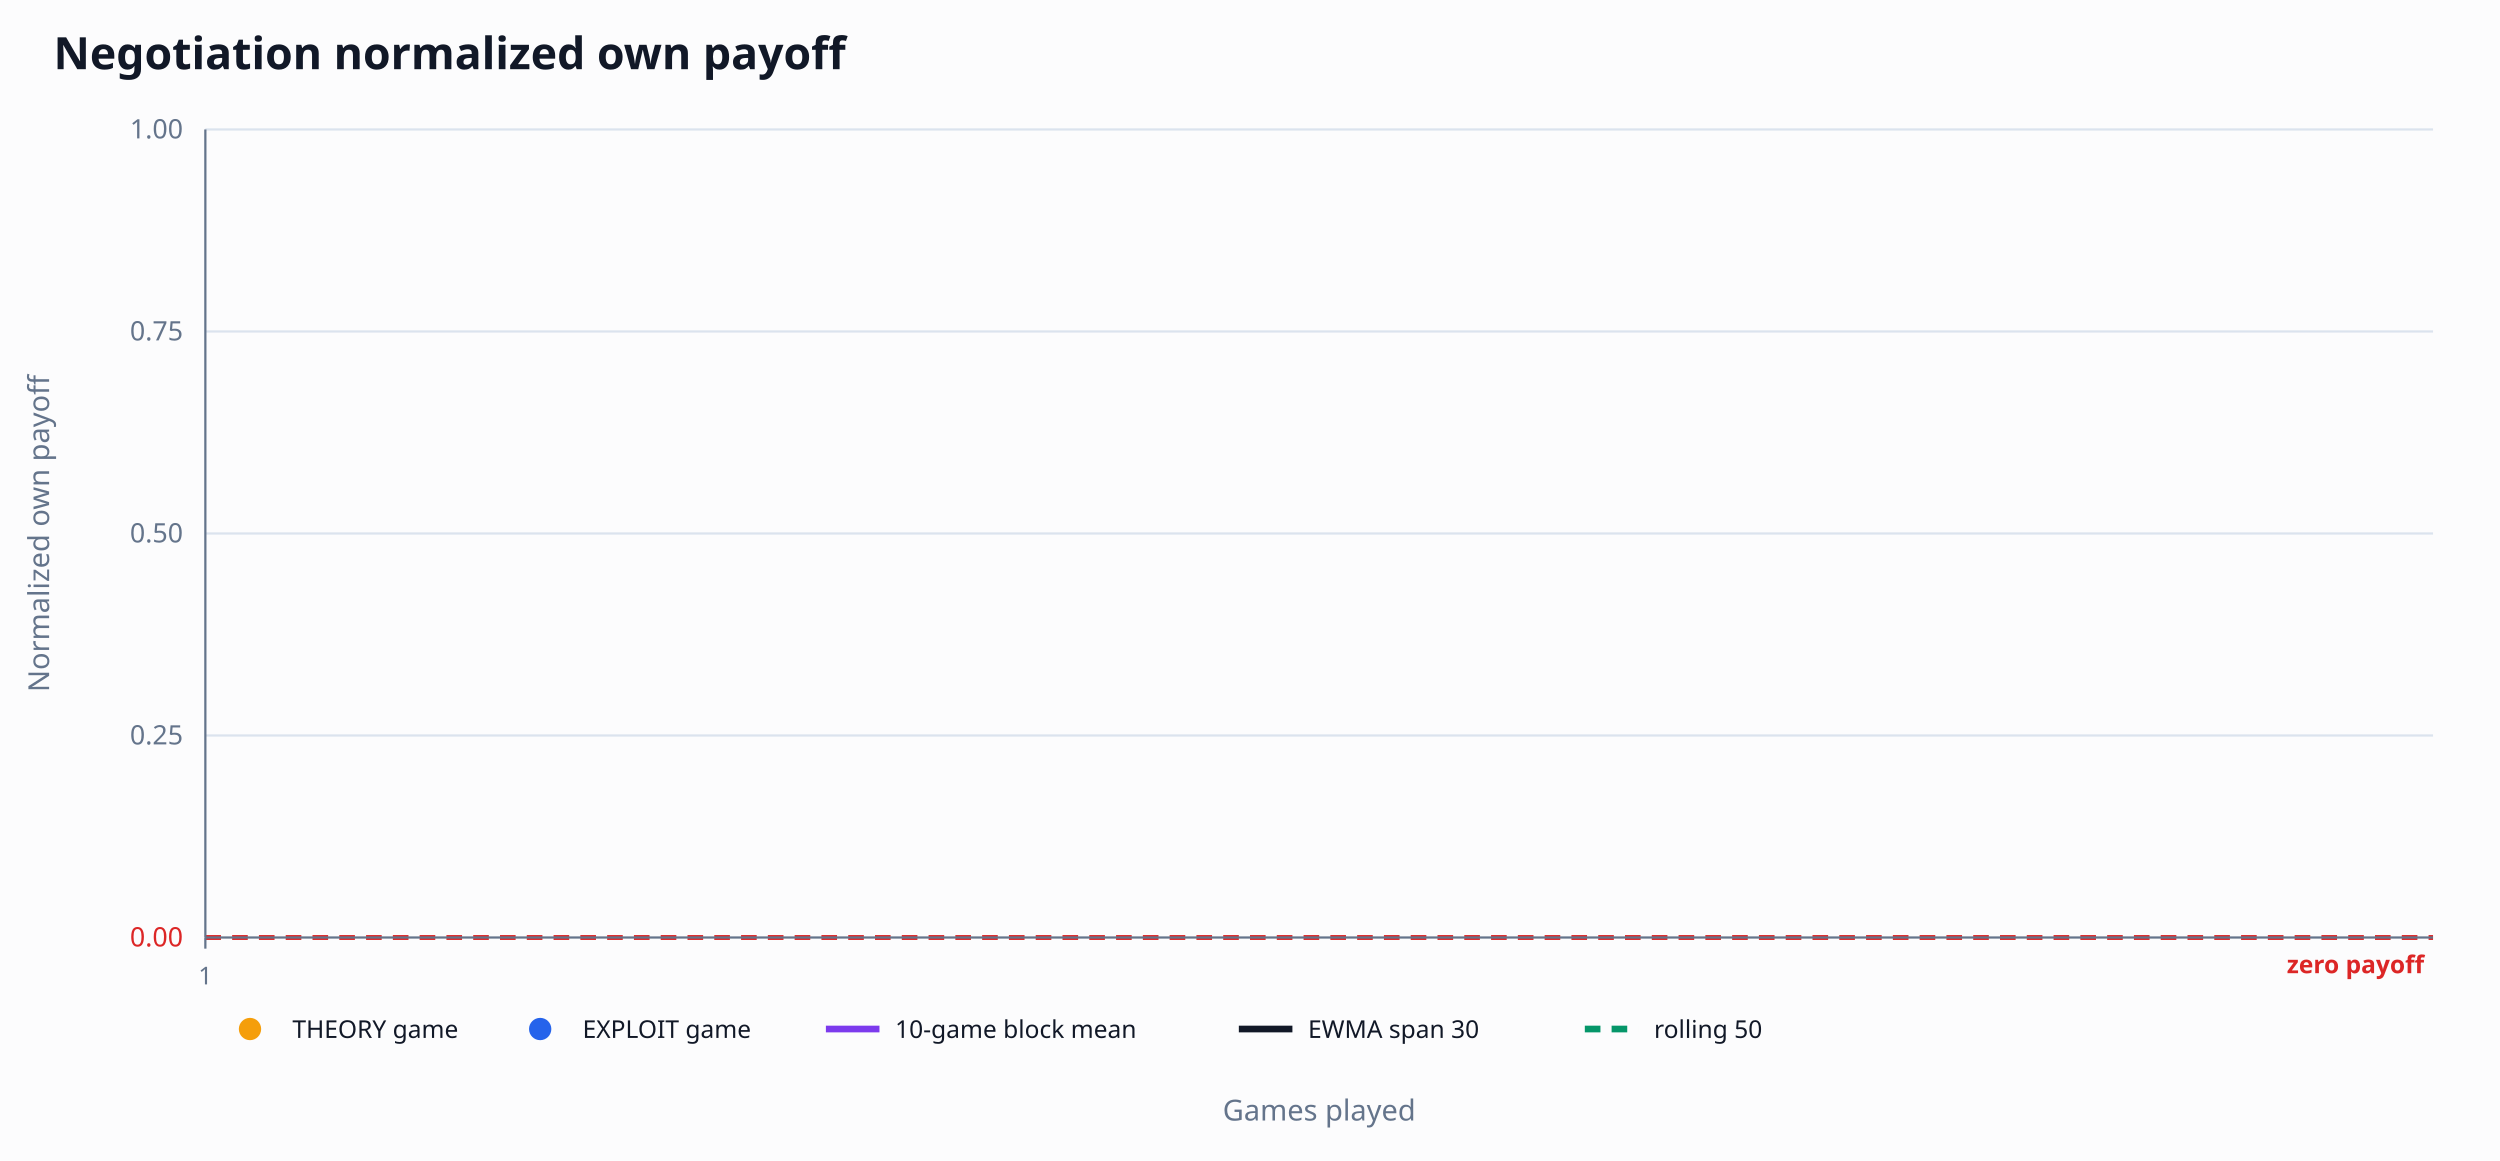
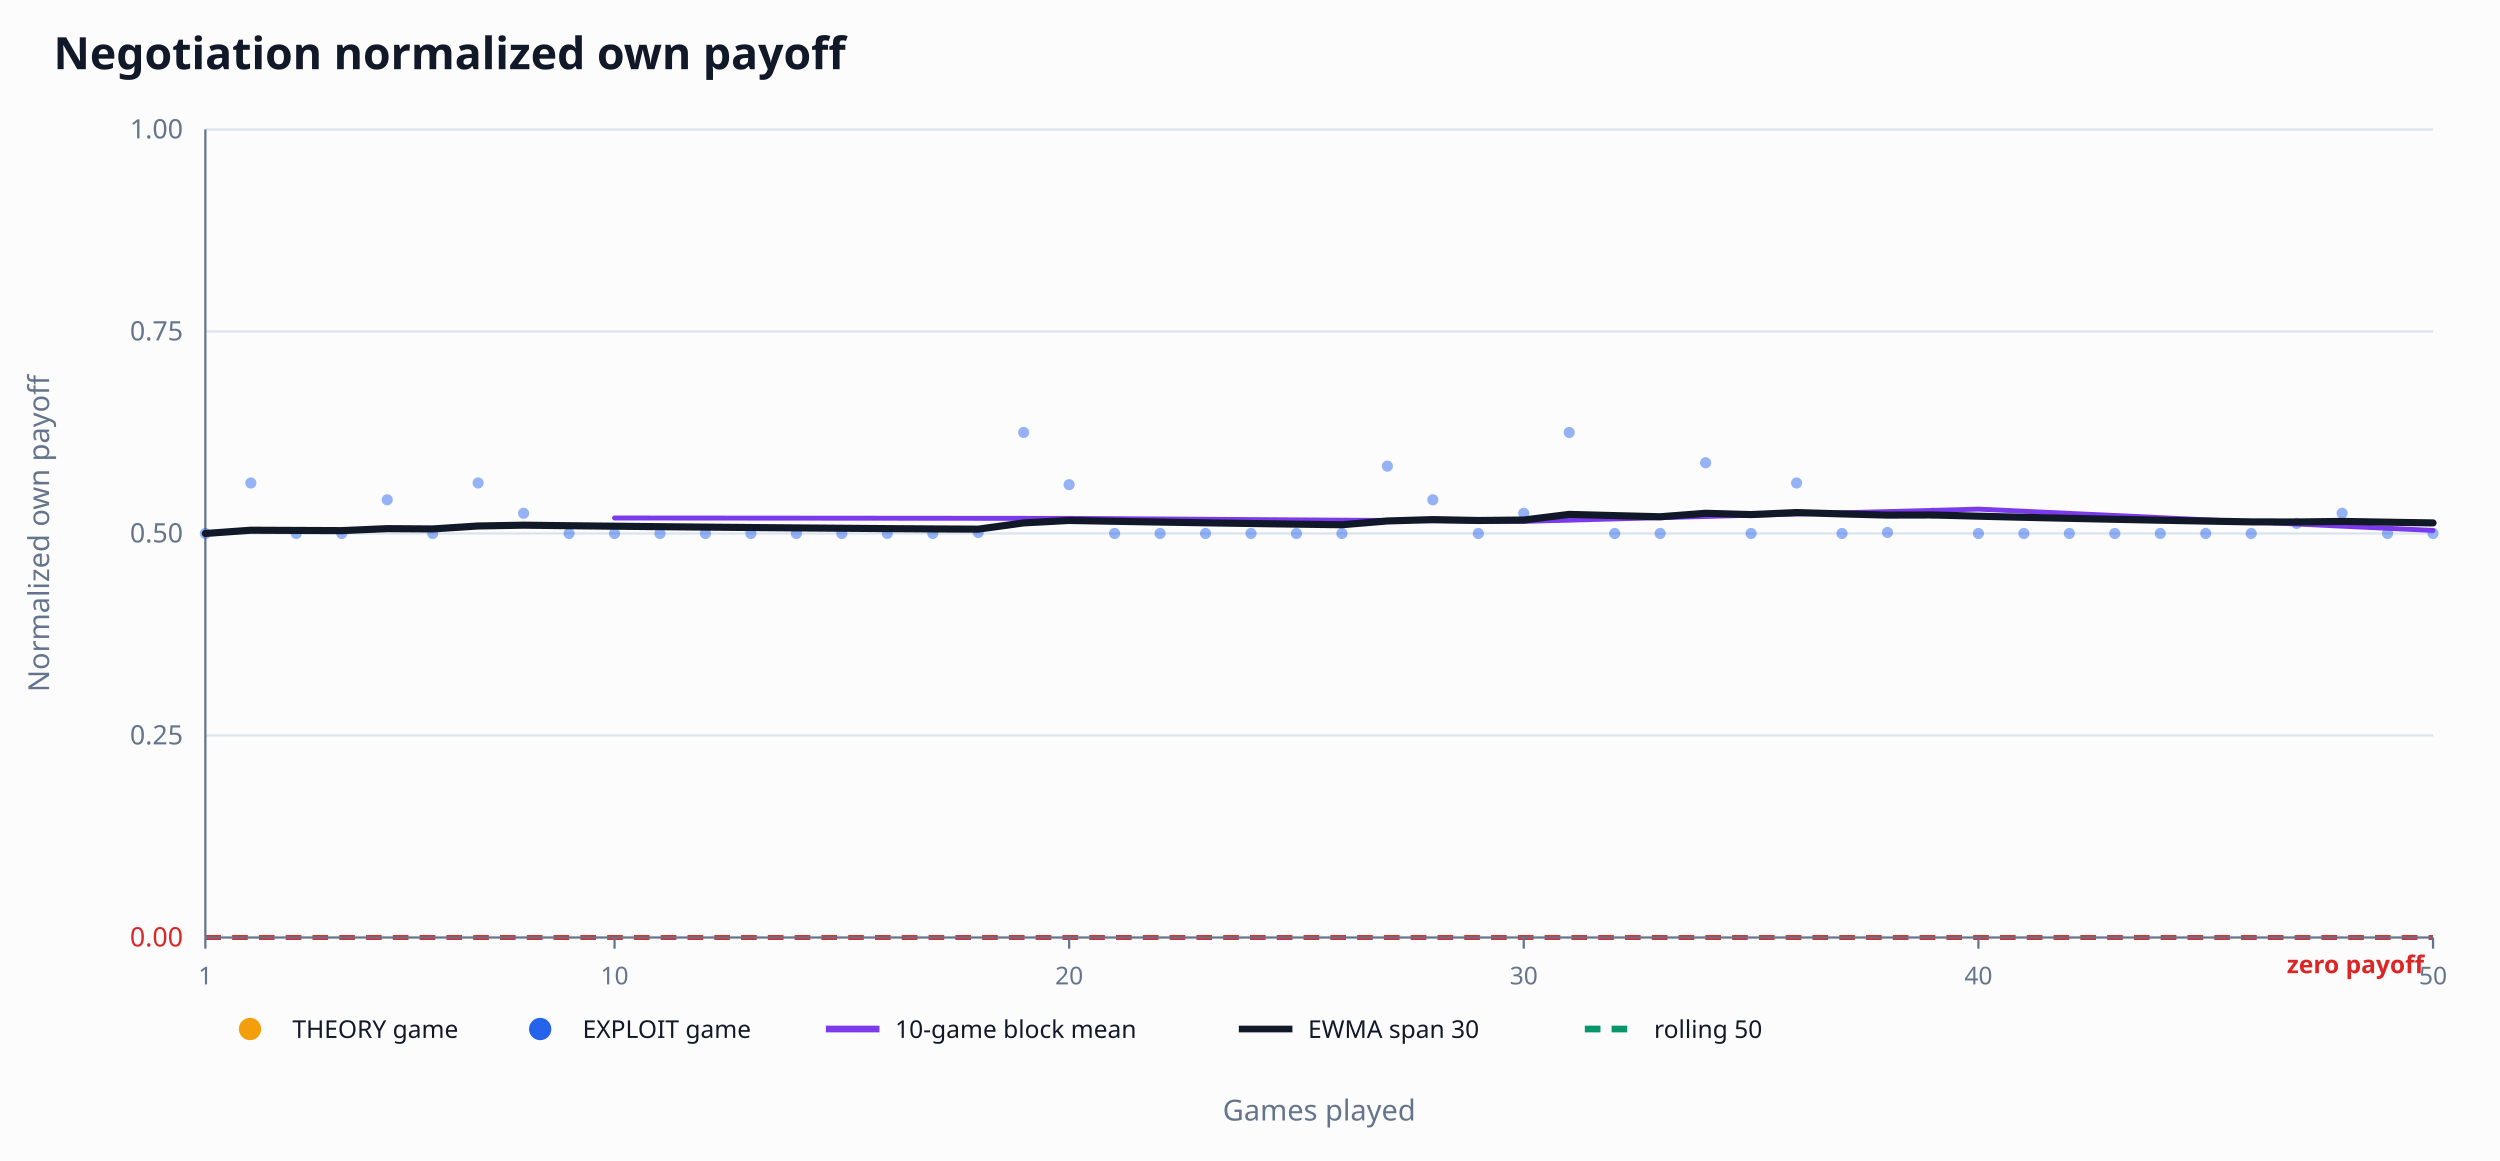
<svg xmlns="http://www.w3.org/2000/svg" width="1120" height="520" viewBox="0 0 1120 520">
  <rect width="100%" height="100%" fill="#fcfcfd" />
  <text x="24" y="31" font-family="system-ui,sans-serif" font-size="20" font-weight="700" fill="#111827">Negotiation normalized own payoff</text>
  <line x1="92" y1="420.00" x2="1090" y2="420.00" stroke="#dc2626" stroke-width="2.2" stroke-dasharray="7,5" />
  <text x="82" y="424.00" text-anchor="end" font-family="system-ui,sans-serif" font-size="12" fill="#dc2626">0.00</text>
  <line x1="92" y1="329.50" x2="1090" y2="329.50" stroke="#dbe3ee" stroke-width="1" />
  <text x="82" y="333.50" text-anchor="end" font-family="system-ui,sans-serif" font-size="12" fill="#64748b">0.25</text>
  <line x1="92" y1="239.00" x2="1090" y2="239.00" stroke="#dbe3ee" stroke-width="1" />
  <text x="82" y="243.00" text-anchor="end" font-family="system-ui,sans-serif" font-size="12" fill="#64748b">0.50</text>
  <line x1="92" y1="148.50" x2="1090" y2="148.50" stroke="#dbe3ee" stroke-width="1" />
  <text x="82" y="152.50" text-anchor="end" font-family="system-ui,sans-serif" font-size="12" fill="#64748b">0.75</text>
  <line x1="92" y1="58.00" x2="1090" y2="58.00" stroke="#dbe3ee" stroke-width="1" />
  <text x="82" y="62.00" text-anchor="end" font-family="system-ui,sans-serif" font-size="12" fill="#64748b">1.00</text>
  <line x1="92.00" y1="420" x2="92.00" y2="425" stroke="#64748b" />
  <text x="92.00" y="441" text-anchor="middle" font-family="system-ui,sans-serif" font-size="11" fill="#64748b">1</text>
+   <line x1="275.31" y1="420" x2="275.31" y2="425" stroke="#64748b" />
+   <text x="275.31" y="441" text-anchor="middle" font-family="system-ui,sans-serif" font-size="11" fill="#64748b">10</text>
+   <line x1="478.98" y1="420" x2="478.98" y2="425" stroke="#64748b" />
+   <text x="478.98" y="441" text-anchor="middle" font-family="system-ui,sans-serif" font-size="11" fill="#64748b">20</text>
+   <line x1="682.65" y1="420" x2="682.65" y2="425" stroke="#64748b" />
+   <text x="682.65" y="441" text-anchor="middle" font-family="system-ui,sans-serif" font-size="11" fill="#64748b">30</text>
+   <line x1="886.33" y1="420" x2="886.33" y2="425" stroke="#64748b" />
+   <text x="886.33" y="441" text-anchor="middle" font-family="system-ui,sans-serif" font-size="11" fill="#64748b">40</text>
+   <line x1="1090.00" y1="420" x2="1090.00" y2="425" stroke="#64748b" />
+   <text x="1090.00" y="441" text-anchor="middle" font-family="system-ui,sans-serif" font-size="11" fill="#64748b">50</text>
  <line x1="92" y1="58" x2="92" y2="420" stroke="#64748b" />
  <line x1="92" y1="420" x2="1090" y2="420" stroke="#64748b" />
  <text x="591.00" y="502" text-anchor="middle" font-family="system-ui,sans-serif" font-size="13" fill="#64748b">Games played</text>
  <text x="22" y="239.00" text-anchor="middle" transform="rotate(-90 22 239.00)" font-family="system-ui,sans-serif" font-size="13" fill="#64748b">Normalized own payoff</text>
  <text x="1086" y="436.00" text-anchor="end" font-family="system-ui,sans-serif" font-size="11" font-weight="700" fill="#dc2626">zero payoff</text>
+   <circle cx="92.00" cy="239.00" r="2.5" fill="#2563eb" opacity="0.48" />
+   <circle cx="112.37" cy="216.38" r="2.5" fill="#2563eb" opacity="0.48" />
+   <circle cx="132.73" cy="239.00" r="2.5" fill="#2563eb" opacity="0.48" />
+   <circle cx="153.10" cy="239.00" r="2.5" fill="#2563eb" opacity="0.48" />
+   <circle cx="173.47" cy="223.92" r="2.5" fill="#2563eb" opacity="0.48" />
+   <circle cx="193.84" cy="239.00" r="2.5" fill="#2563eb" opacity="0.48" />
+   <circle cx="214.20" cy="216.38" r="2.5" fill="#2563eb" opacity="0.48" />
+   <circle cx="234.57" cy="229.95" r="2.5" fill="#2563eb" opacity="0.48" />
+   <circle cx="254.94" cy="239.00" r="2.5" fill="#2563eb" opacity="0.48" />
+   <circle cx="275.31" cy="239.00" r="2.5" fill="#2563eb" opacity="0.48" />
+   <circle cx="295.67" cy="239.00" r="2.5" fill="#2563eb" opacity="0.48" />
+   <circle cx="316.04" cy="239.00" r="2.5" fill="#2563eb" opacity="0.48" />
+   <circle cx="336.41" cy="239.00" r="2.5" fill="#2563eb" opacity="0.48" />
+   <circle cx="356.78" cy="239.00" r="2.5" fill="#2563eb" opacity="0.48" />
+   <circle cx="377.14" cy="239.00" r="2.5" fill="#2563eb" opacity="0.48" />
+   <circle cx="397.51" cy="239.00" r="2.5" fill="#2563eb" opacity="0.48" />
+   <circle cx="417.88" cy="239.00" r="2.5" fill="#2563eb" opacity="0.48" />
+   <circle cx="438.24" cy="238.55" r="2.5" fill="#2563eb" opacity="0.48" />
+   <circle cx="458.61" cy="193.75" r="2.5" fill="#2563eb" opacity="0.48" />
+   <circle cx="478.98" cy="217.13" r="2.5" fill="#2563eb" opacity="0.48" />
+   <circle cx="499.35" cy="239.00" r="2.5" fill="#2563eb" opacity="0.48" />
+   <circle cx="519.71" cy="239.00" r="2.5" fill="#2563eb" opacity="0.48" />
+   <circle cx="540.08" cy="239.00" r="2.5" fill="#2563eb" opacity="0.48" />
+   <circle cx="560.45" cy="239.00" r="2.5" fill="#2563eb" opacity="0.48" />
+   <circle cx="580.82" cy="239.00" r="2.5" fill="#2563eb" opacity="0.48" />
+   <circle cx="601.18" cy="239.00" r="2.5" fill="#2563eb" opacity="0.48" />
+   <circle cx="621.55" cy="208.83" r="2.5" fill="#2563eb" opacity="0.48" />
+   <circle cx="641.92" cy="223.92" r="2.5" fill="#2563eb" opacity="0.48" />
+   <circle cx="662.29" cy="239.00" r="2.5" fill="#2563eb" opacity="0.48" />
+   <circle cx="682.65" cy="229.95" r="2.5" fill="#2563eb" opacity="0.48" />
+   <circle cx="703.02" cy="193.75" r="2.5" fill="#2563eb" opacity="0.48" />
+   <circle cx="723.39" cy="239.00" r="2.5" fill="#2563eb" opacity="0.48" />
+   <circle cx="743.76" cy="239.00" r="2.5" fill="#2563eb" opacity="0.48" />
+   <circle cx="764.12" cy="207.32" r="2.5" fill="#2563eb" opacity="0.48" />
+   <circle cx="784.49" cy="239.00" r="2.5" fill="#2563eb" opacity="0.48" />
+   <circle cx="804.86" cy="216.38" r="2.5" fill="#2563eb" opacity="0.48" />
+   <circle cx="825.22" cy="239.00" r="2.5" fill="#2563eb" opacity="0.48" />
+   <circle cx="845.59" cy="238.55" r="2.5" fill="#2563eb" opacity="0.48" />
+   <circle cx="865.96" cy="229.95" r="2.5" fill="#2563eb" opacity="0.48" />
+   <circle cx="886.33" cy="239.00" r="2.5" fill="#2563eb" opacity="0.48" />
+   <circle cx="906.69" cy="239.00" r="2.5" fill="#2563eb" opacity="0.48" />
+   <circle cx="927.06" cy="239.00" r="2.5" fill="#2563eb" opacity="0.48" />
+   <circle cx="947.43" cy="239.00" r="2.5" fill="#2563eb" opacity="0.48" />
+   <circle cx="967.80" cy="239.00" r="2.5" fill="#2563eb" opacity="0.48" />
+   <circle cx="988.16" cy="239.00" r="2.5" fill="#2563eb" opacity="0.48" />
+   <circle cx="1008.53" cy="239.00" r="2.5" fill="#2563eb" opacity="0.48" />
+   <circle cx="1028.90" cy="234.48" r="2.5" fill="#2563eb" opacity="0.48" />
+   <circle cx="1049.27" cy="229.95" r="2.5" fill="#2563eb" opacity="0.48" />
+   <circle cx="1069.63" cy="239.00" r="2.5" fill="#2563eb" opacity="0.48" />
+   <circle cx="1090.00" cy="239.00" r="2.5" fill="#2563eb" opacity="0.48" />
+   <polyline points="275.31,232.06 478.98,232.24 682.65,233.57 886.33,228.09 1090.00,237.64" fill="none" stroke="#7c3aed" stroke-width="2.2" stroke-linejoin="round" stroke-linecap="round" />
+   <polyline points="92.00,239.00 112.37,237.54 132.73,237.63 153.10,237.72 173.47,236.83 193.84,236.97 214.20,235.64 234.57,235.28 254.94,235.52 275.31,235.74 295.67,235.95 316.04,236.15 336.41,236.33 356.78,236.50 377.14,236.66 397.51,236.82 417.88,236.96 438.24,237.06 458.61,234.26 478.98,233.16 499.35,233.54 519.71,233.89 540.08,234.22 560.45,234.53 580.82,234.82 601.18,235.09 621.55,233.39 641.92,232.78 662.29,233.18 682.65,232.97 703.02,230.44 723.39,230.99 743.76,231.51 764.12,229.95 784.49,230.53 804.86,229.62 825.22,230.23 845.59,230.76 865.96,230.71 886.33,231.25 906.69,231.75 927.06,232.21 947.43,232.65 967.80,233.06 988.16,233.44 1008.53,233.80 1028.90,233.85 1049.27,233.59 1069.63,233.94 1090.00,234.27" fill="none" stroke="#111827" stroke-width="3.2" stroke-linejoin="round" stroke-linecap="round" />
+   <polyline points="1090.00,232.72" fill="none" stroke="#059669" stroke-width="2.2" stroke-linejoin="round" stroke-linecap="round" stroke-dasharray="7,5" />
  <circle cx="112" cy="461" r="5" fill="#f59e0b" />
  <text x="131" y="465" font-family="system-ui,sans-serif" font-size="11" fill="#111827">THEORY game</text>
  <circle cx="242" cy="461" r="5" fill="#2563eb" />
  <text x="261" y="465" font-family="system-ui,sans-serif" font-size="11" fill="#111827">EXPLOIT game</text>
  <line x1="370" y1="461" x2="394" y2="461" stroke="#7c3aed" stroke-width="3" />
  <text x="401" y="465" font-family="system-ui,sans-serif" font-size="11" fill="#111827">10-game block mean</text>
  <line x1="555" y1="461" x2="579" y2="461" stroke="#111827" stroke-width="3" />
  <text x="586" y="465" font-family="system-ui,sans-serif" font-size="11" fill="#111827">EWMA span 30</text>
  <line x1="710" y1="461" x2="734" y2="461" stroke="#059669" stroke-width="3" stroke-dasharray="7,5" />
  <text x="741" y="465" font-family="system-ui,sans-serif" font-size="11" fill="#111827">rolling 50</text>
</svg>
